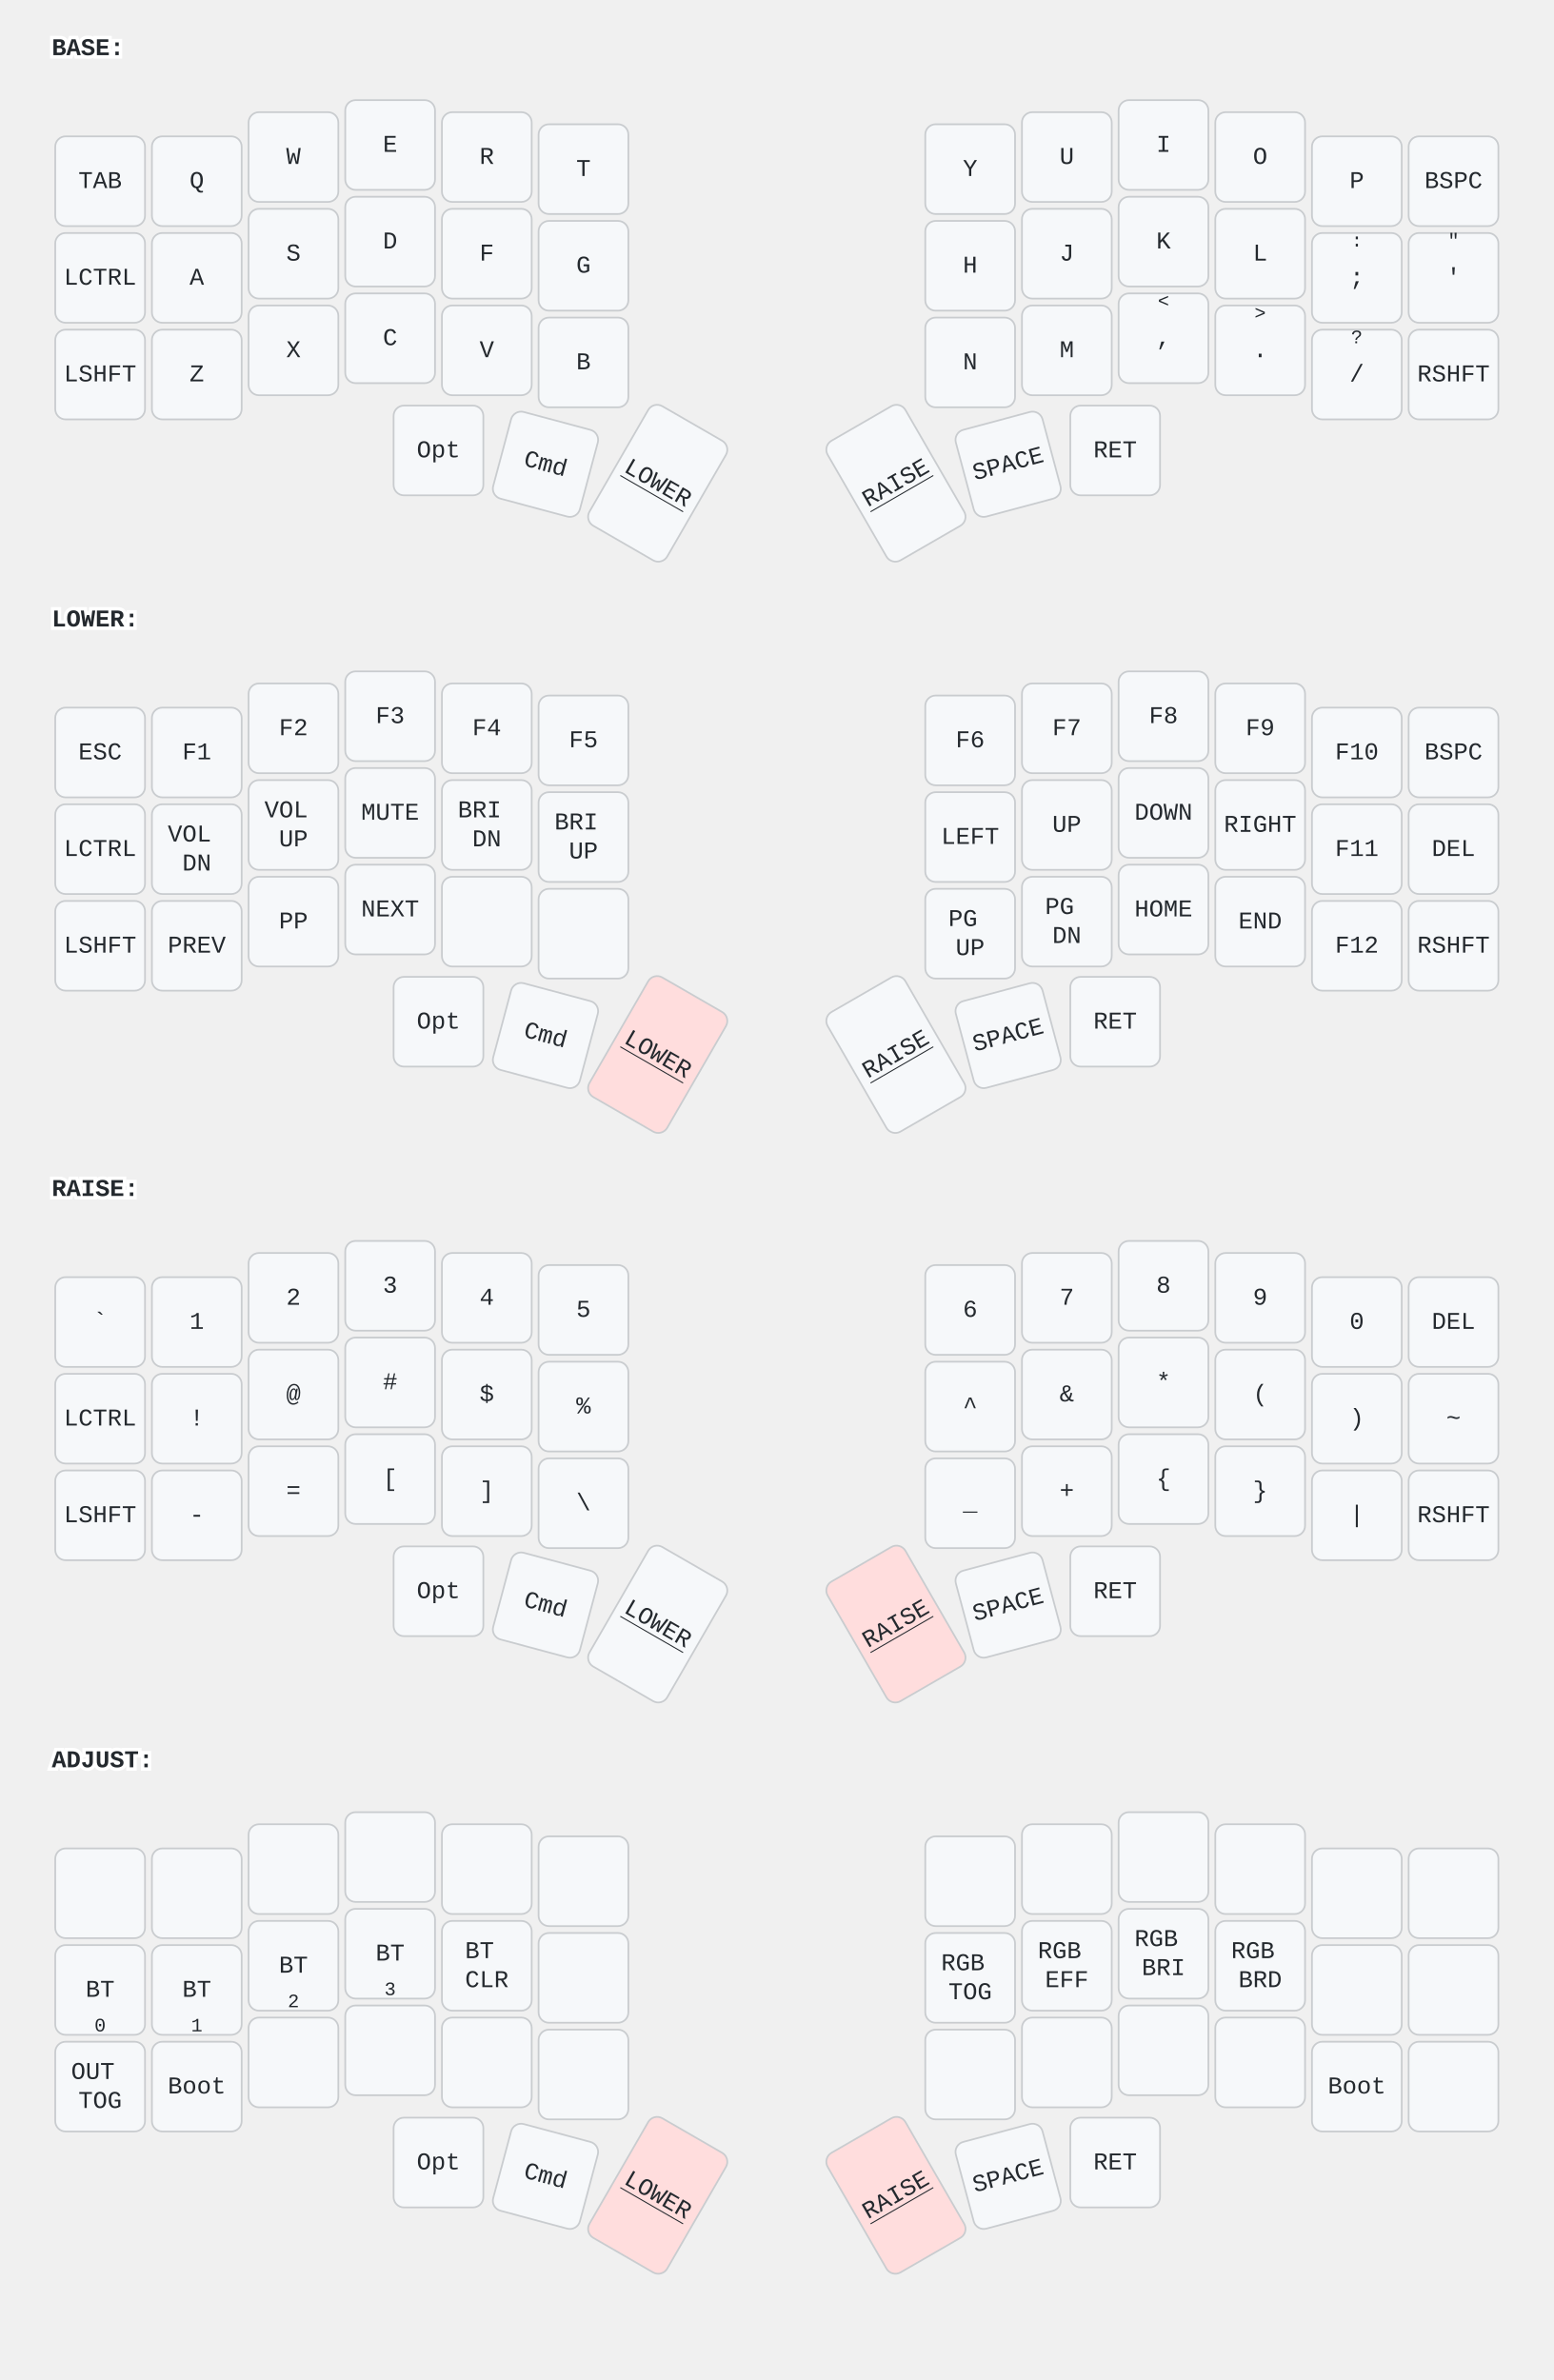
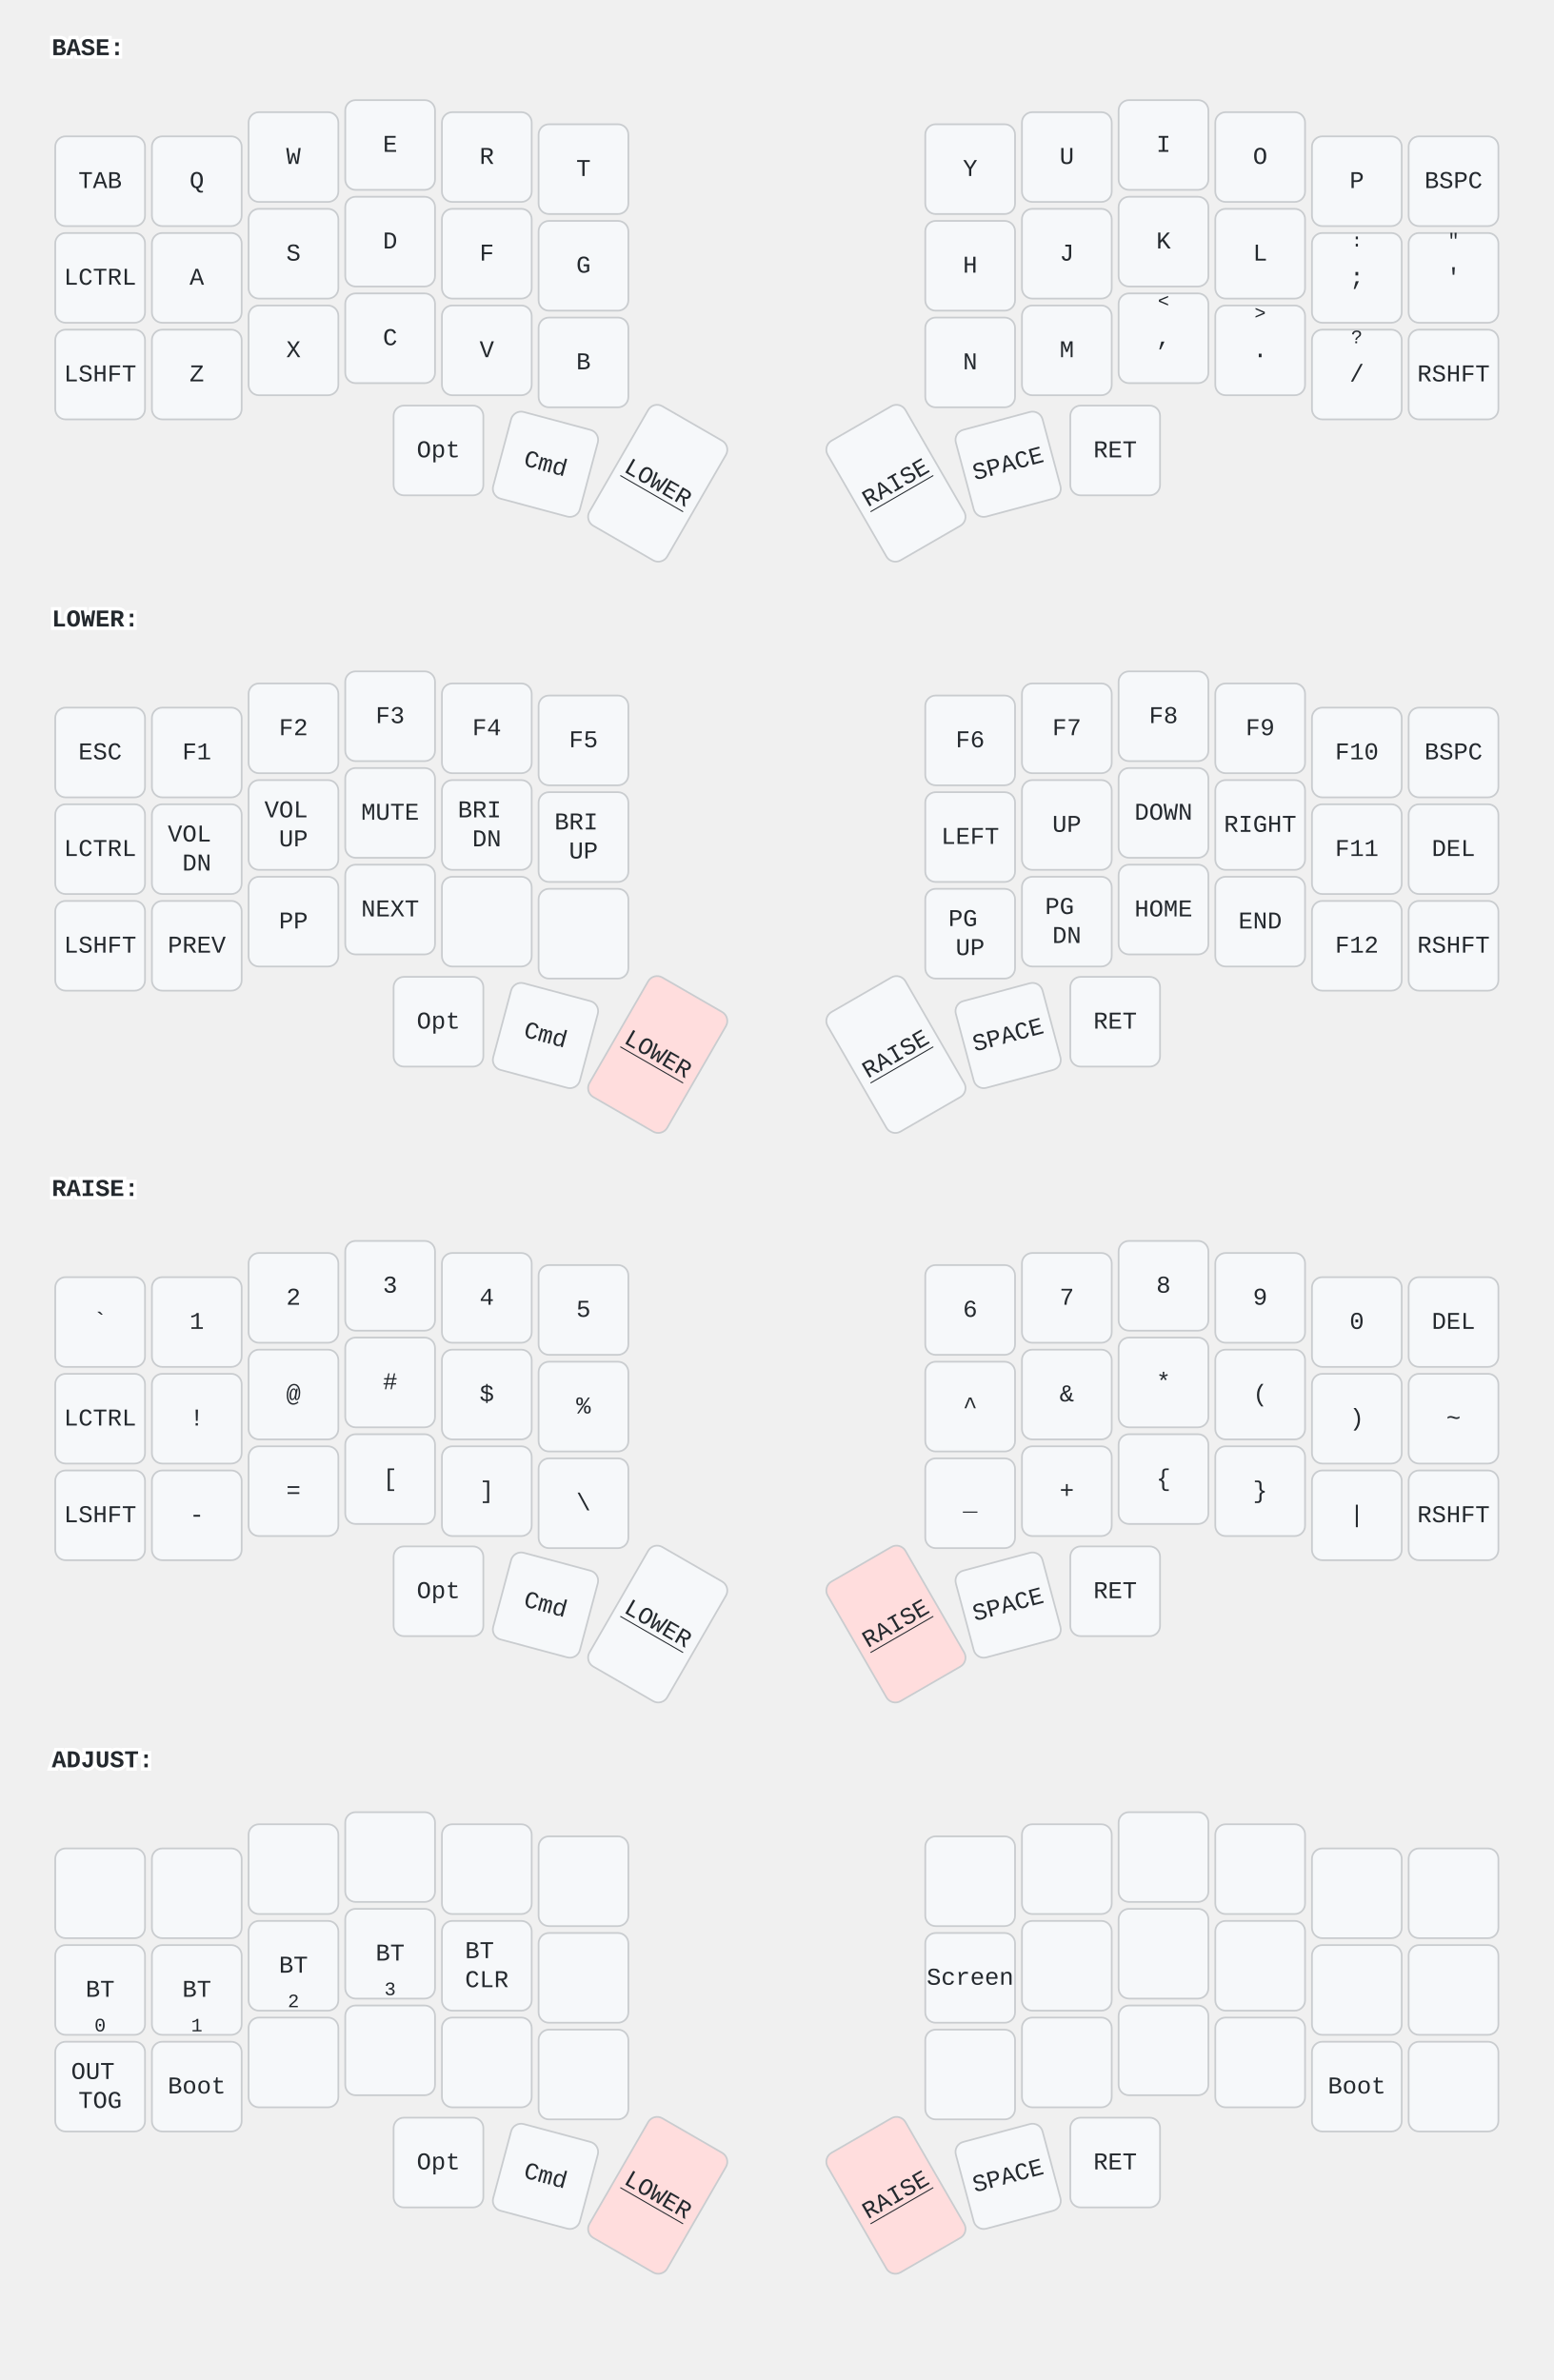
<svg xmlns="http://www.w3.org/2000/svg" width="900" height="1379" viewBox="0 0 900 1379" class="keymap">
  <style>/* inherit to force styles through use tags */
svg path {
    fill: inherit;
}

/* font and background color specifications */
svg.keymap {
    font-family: SFMono-Regular,Consolas,Liberation Mono,Menlo,monospace;
    font-size: 14px;
    font-kerning: normal;
    text-rendering: optimizeLegibility;
    fill: #24292e;
}

/* default key styling */
rect.key {
    fill: #f6f8fa;
}

rect.key, rect.combo {
    stroke: #c9cccf;
    stroke-width: 1;
}

/* default key side styling, only used is draw_key_sides is set */
rect.side {
    filter: brightness(90%);
}

/* color accent for combo boxes */
rect.combo, rect.combo-separate {
    fill: #cdf;
}

/* color accent for held keys */
rect.held, rect.combo.held {
    fill: #fdd;
}

/* color accent for ghost (optional) keys */
rect.ghost, rect.combo.ghost {
    stroke-dasharray: 4, 4;
    stroke-width: 2;
}

text {
    text-anchor: middle;
    dominant-baseline: middle;
}

/* styling for layer labels */
text.label {
    font-weight: bold;
    text-anchor: start;
    stroke: white;
    stroke-width: 4;
    paint-order: stroke;
}

/* styling for optional footer */
text.footer {
    text-anchor: end;
    dominant-baseline: auto;
    stroke: white;
    stroke-width: 4;
    paint-order: stroke;
}

/* styling for combo tap, and key non-tap label text */
- text.combo, text.hold, text.shifted, text.left, text.right, text.tl, text.tr, text.bl, text.br {
+ text.combo, text.hold, text.shifted, text.left, text.right {
    font-size: 11px;
}

- text.hold, text.bl, text.br {
+ text.hold {
    text-anchor: middle;
    dominant-baseline: auto;
}

- text.shifted, text.tl, text.tr {
+ text.shifted {
    text-anchor: middle;
    dominant-baseline: hanging;
}

- text.left, text.tl, text.bl {
+ text.left {
    text-anchor: start;
}

- text.right, text.tr, text.br {
+ text.right {
    text-anchor: end;
}

text.layer-activator {
    text-decoration: underline;
}

/* styling for hold/shifted label text in combo box */
text.combo.hold, text.combo.shifted, text.combo.left, text.combo.right {
    font-size: 8px;
}

/* lighter symbol for transparent keys */
text.trans {
    fill: #7b7e81;
}

/* styling for combo dendrons */
path.combo {
    stroke-width: 1;
    stroke: gray;
    fill: none;
}

/* Start Tabler Icons Cleanup */
/* cannot use height/width with glyphs */
.icon-tabler &gt; path {
    fill: inherit;
    stroke: inherit;
    stroke-width: 2;
}
/* hide tabler's default box */
.icon-tabler &gt; path[stroke="none"][fill="none"] {
    visibility: hidden;
}
/* End Tabler Icons Cleanup */
</style>
  <g transform="translate(30, 0)" class="layer-BASE">
    <text x="0" y="28" class="label" id="BASE">BASE:</text>
    <g transform="translate(0, 56)">
      <g transform="translate(28, 49)" class="key keypos-0">
        <rect rx="6" ry="6" x="-26" y="-26" width="52" height="52" class="key" />
        <text x="0" y="0" class="key tap">TAB</text>
      </g>
      <g transform="translate(84, 49)" class="key keypos-1">
        <rect rx="6" ry="6" x="-26" y="-26" width="52" height="52" class="key" />
        <text x="0" y="0" class="key tap">Q</text>
      </g>
      <g transform="translate(140, 35)" class="key keypos-2">
        <rect rx="6" ry="6" x="-26" y="-26" width="52" height="52" class="key" />
        <text x="0" y="0" class="key tap">W</text>
      </g>
      <g transform="translate(196, 28)" class="key keypos-3">
        <rect rx="6" ry="6" x="-26" y="-26" width="52" height="52" class="key" />
        <text x="0" y="0" class="key tap">E</text>
      </g>
      <g transform="translate(252, 35)" class="key keypos-4">
        <rect rx="6" ry="6" x="-26" y="-26" width="52" height="52" class="key" />
        <text x="0" y="0" class="key tap">R</text>
      </g>
      <g transform="translate(308, 42)" class="key keypos-5">
        <rect rx="6" ry="6" x="-26" y="-26" width="52" height="52" class="key" />
        <text x="0" y="0" class="key tap">T</text>
      </g>
      <g transform="translate(532, 42)" class="key keypos-6">
        <rect rx="6" ry="6" x="-26" y="-26" width="52" height="52" class="key" />
        <text x="0" y="0" class="key tap">Y</text>
      </g>
      <g transform="translate(588, 35)" class="key keypos-7">
        <rect rx="6" ry="6" x="-26" y="-26" width="52" height="52" class="key" />
        <text x="0" y="0" class="key tap">U</text>
      </g>
      <g transform="translate(644, 28)" class="key keypos-8">
        <rect rx="6" ry="6" x="-26" y="-26" width="52" height="52" class="key" />
        <text x="0" y="0" class="key tap">I</text>
      </g>
      <g transform="translate(700, 35)" class="key keypos-9">
        <rect rx="6" ry="6" x="-26" y="-26" width="52" height="52" class="key" />
        <text x="0" y="0" class="key tap">O</text>
      </g>
      <g transform="translate(756, 49)" class="key keypos-10">
        <rect rx="6" ry="6" x="-26" y="-26" width="52" height="52" class="key" />
        <text x="0" y="0" class="key tap">P</text>
      </g>
      <g transform="translate(812, 49)" class="key keypos-11">
        <rect rx="6" ry="6" x="-26" y="-26" width="52" height="52" class="key" />
        <text x="0" y="0" class="key tap">BSPC</text>
      </g>
      <g transform="translate(28, 105)" class="key keypos-12">
        <rect rx="6" ry="6" x="-26" y="-26" width="52" height="52" class="key" />
        <text x="0" y="0" class="key tap">LCTRL</text>
      </g>
      <g transform="translate(84, 105)" class="key keypos-13">
        <rect rx="6" ry="6" x="-26" y="-26" width="52" height="52" class="key" />
        <text x="0" y="0" class="key tap">A</text>
      </g>
      <g transform="translate(140, 91)" class="key keypos-14">
        <rect rx="6" ry="6" x="-26" y="-26" width="52" height="52" class="key" />
        <text x="0" y="0" class="key tap">S</text>
      </g>
      <g transform="translate(196, 84)" class="key keypos-15">
        <rect rx="6" ry="6" x="-26" y="-26" width="52" height="52" class="key" />
        <text x="0" y="0" class="key tap">D</text>
      </g>
      <g transform="translate(252, 91)" class="key keypos-16">
        <rect rx="6" ry="6" x="-26" y="-26" width="52" height="52" class="key" />
        <text x="0" y="0" class="key tap">F</text>
      </g>
      <g transform="translate(308, 98)" class="key keypos-17">
        <rect rx="6" ry="6" x="-26" y="-26" width="52" height="52" class="key" />
        <text x="0" y="0" class="key tap">G</text>
      </g>
      <g transform="translate(532, 98)" class="key keypos-18">
        <rect rx="6" ry="6" x="-26" y="-26" width="52" height="52" class="key" />
        <text x="0" y="0" class="key tap">H</text>
      </g>
      <g transform="translate(588, 91)" class="key keypos-19">
        <rect rx="6" ry="6" x="-26" y="-26" width="52" height="52" class="key" />
        <text x="0" y="0" class="key tap">J</text>
      </g>
      <g transform="translate(644, 84)" class="key keypos-20">
        <rect rx="6" ry="6" x="-26" y="-26" width="52" height="52" class="key" />
        <text x="0" y="0" class="key tap">K</text>
      </g>
      <g transform="translate(700, 91)" class="key keypos-21">
        <rect rx="6" ry="6" x="-26" y="-26" width="52" height="52" class="key" />
        <text x="0" y="0" class="key tap">L</text>
      </g>
      <g transform="translate(756, 105)" class="key keypos-22">
        <rect rx="6" ry="6" x="-26" y="-26" width="52" height="52" class="key" />
        <text x="0" y="0" class="key tap">;</text>
        <text x="0" y="-24" class="key shifted">:</text>
      </g>
      <g transform="translate(812, 105)" class="key keypos-23">
        <rect rx="6" ry="6" x="-26" y="-26" width="52" height="52" class="key" />
        <text x="0" y="0" class="key tap">'</text>
        <text x="0" y="-24" class="key shifted">"</text>
      </g>
      <g transform="translate(28, 161)" class="key keypos-24">
        <rect rx="6" ry="6" x="-26" y="-26" width="52" height="52" class="key" />
        <text x="0" y="0" class="key tap">LSHFT</text>
      </g>
      <g transform="translate(84, 161)" class="key keypos-25">
        <rect rx="6" ry="6" x="-26" y="-26" width="52" height="52" class="key" />
        <text x="0" y="0" class="key tap">Z</text>
      </g>
      <g transform="translate(140, 147)" class="key keypos-26">
        <rect rx="6" ry="6" x="-26" y="-26" width="52" height="52" class="key" />
        <text x="0" y="0" class="key tap">X</text>
      </g>
      <g transform="translate(196, 140)" class="key keypos-27">
        <rect rx="6" ry="6" x="-26" y="-26" width="52" height="52" class="key" />
        <text x="0" y="0" class="key tap">C</text>
      </g>
      <g transform="translate(252, 147)" class="key keypos-28">
        <rect rx="6" ry="6" x="-26" y="-26" width="52" height="52" class="key" />
        <text x="0" y="0" class="key tap">V</text>
      </g>
      <g transform="translate(308, 154)" class="key keypos-29">
        <rect rx="6" ry="6" x="-26" y="-26" width="52" height="52" class="key" />
        <text x="0" y="0" class="key tap">B</text>
      </g>
      <g transform="translate(532, 154)" class="key keypos-30">
        <rect rx="6" ry="6" x="-26" y="-26" width="52" height="52" class="key" />
        <text x="0" y="0" class="key tap">N</text>
      </g>
      <g transform="translate(588, 147)" class="key keypos-31">
        <rect rx="6" ry="6" x="-26" y="-26" width="52" height="52" class="key" />
        <text x="0" y="0" class="key tap">M</text>
      </g>
      <g transform="translate(644, 140)" class="key keypos-32">
        <rect rx="6" ry="6" x="-26" y="-26" width="52" height="52" class="key" />
        <text x="0" y="0" class="key tap">,</text>
        <text x="0" y="-24" class="key shifted">&lt;</text>
      </g>
      <g transform="translate(700, 147)" class="key keypos-33">
        <rect rx="6" ry="6" x="-26" y="-26" width="52" height="52" class="key" />
        <text x="0" y="0" class="key tap">.</text>
        <text x="0" y="-24" class="key shifted">&gt;</text>
      </g>
      <g transform="translate(756, 161)" class="key keypos-34">
        <rect rx="6" ry="6" x="-26" y="-26" width="52" height="52" class="key" />
        <text x="0" y="0" class="key tap">/</text>
        <text x="0" y="-24" class="key shifted">?</text>
      </g>
      <g transform="translate(812, 161)" class="key keypos-35">
        <rect rx="6" ry="6" x="-26" y="-26" width="52" height="52" class="key" />
        <text x="0" y="0" class="key tap">RSHFT</text>
      </g>
      <g transform="translate(224, 205)" class="key keypos-36">
        <rect rx="6" ry="6" x="-26" y="-26" width="52" height="52" class="key" />
        <text x="0" y="0" class="key tap">Opt</text>
      </g>
      <g transform="translate(286, 213) rotate(15.0)" class="key keypos-37">
        <rect rx="6" ry="6" x="-26" y="-26" width="52" height="52" class="key" />
        <text x="0" y="0" class="key tap">Cmd</text>
      </g>
      <g transform="translate(351, 224) rotate(30.0)" class="key keypos-38">
        <rect rx="6" ry="6" x="-26" y="-40" width="52" height="80" class="key" />
        <a href="#LOWER">
          <text x="0" y="0" class="key tap layer-activator">LOWER</text>
        </a>
      </g>
      <g transform="translate(489, 224) rotate(-30.0)" class="key keypos-39">
        <rect rx="6" ry="6" x="-26" y="-40" width="52" height="80" class="key" />
        <a href="#RAISE">
          <text x="0" y="0" class="key tap layer-activator">RAISE</text>
        </a>
      </g>
      <g transform="translate(554, 213) rotate(-15.0)" class="key keypos-40">
        <rect rx="6" ry="6" x="-26" y="-26" width="52" height="52" class="key" />
        <text x="0" y="0" class="key tap">SPACE</text>
      </g>
      <g transform="translate(616, 205)" class="key keypos-41">
        <rect rx="6" ry="6" x="-26" y="-26" width="52" height="52" class="key" />
        <text x="0" y="0" class="key tap">RET</text>
      </g>
    </g>
  </g>
  <g transform="translate(30, 331)" class="layer-LOWER">
    <text x="0" y="28" class="label" id="LOWER">LOWER:</text>
    <g transform="translate(0, 56)">
      <g transform="translate(28, 49)" class="key keypos-0">
        <rect rx="6" ry="6" x="-26" y="-26" width="52" height="52" class="key" />
        <text x="0" y="0" class="key tap">ESC</text>
      </g>
      <g transform="translate(84, 49)" class="key keypos-1">
        <rect rx="6" ry="6" x="-26" y="-26" width="52" height="52" class="key" />
        <text x="0" y="0" class="key tap">F1</text>
      </g>
      <g transform="translate(140, 35)" class="key keypos-2">
        <rect rx="6" ry="6" x="-26" y="-26" width="52" height="52" class="key" />
        <text x="0" y="0" class="key tap">F2</text>
      </g>
      <g transform="translate(196, 28)" class="key keypos-3">
        <rect rx="6" ry="6" x="-26" y="-26" width="52" height="52" class="key" />
        <text x="0" y="0" class="key tap">F3</text>
      </g>
      <g transform="translate(252, 35)" class="key keypos-4">
        <rect rx="6" ry="6" x="-26" y="-26" width="52" height="52" class="key" />
        <text x="0" y="0" class="key tap">F4</text>
      </g>
      <g transform="translate(308, 42)" class="key keypos-5">
        <rect rx="6" ry="6" x="-26" y="-26" width="52" height="52" class="key" />
        <text x="0" y="0" class="key tap">F5</text>
      </g>
      <g transform="translate(532, 42)" class="key keypos-6">
        <rect rx="6" ry="6" x="-26" y="-26" width="52" height="52" class="key" />
        <text x="0" y="0" class="key tap">F6</text>
      </g>
      <g transform="translate(588, 35)" class="key keypos-7">
        <rect rx="6" ry="6" x="-26" y="-26" width="52" height="52" class="key" />
        <text x="0" y="0" class="key tap">F7</text>
      </g>
      <g transform="translate(644, 28)" class="key keypos-8">
        <rect rx="6" ry="6" x="-26" y="-26" width="52" height="52" class="key" />
        <text x="0" y="0" class="key tap">F8</text>
      </g>
      <g transform="translate(700, 35)" class="key keypos-9">
        <rect rx="6" ry="6" x="-26" y="-26" width="52" height="52" class="key" />
        <text x="0" y="0" class="key tap">F9</text>
      </g>
      <g transform="translate(756, 49)" class="key keypos-10">
        <rect rx="6" ry="6" x="-26" y="-26" width="52" height="52" class="key" />
        <text x="0" y="0" class="key tap">F10</text>
      </g>
      <g transform="translate(812, 49)" class="key keypos-11">
        <rect rx="6" ry="6" x="-26" y="-26" width="52" height="52" class="key" />
        <text x="0" y="0" class="key tap">BSPC</text>
      </g>
      <g transform="translate(28, 105)" class="key keypos-12">
        <rect rx="6" ry="6" x="-26" y="-26" width="52" height="52" class="key" />
        <text x="0" y="0" class="key tap">LCTRL</text>
      </g>
      <g transform="translate(84, 105)" class="key keypos-13">
        <rect rx="6" ry="6" x="-26" y="-26" width="52" height="52" class="key" />
        <text x="0" y="0" class="key tap">
          <tspan x="0" dy="-0.6em">VOL</tspan>
          <tspan x="0" dy="1.2em">DN</tspan>
        </text>
      </g>
      <g transform="translate(140, 91)" class="key keypos-14">
        <rect rx="6" ry="6" x="-26" y="-26" width="52" height="52" class="key" />
        <text x="0" y="0" class="key tap">
          <tspan x="0" dy="-0.6em">VOL</tspan>
          <tspan x="0" dy="1.2em">UP</tspan>
        </text>
      </g>
      <g transform="translate(196, 84)" class="key keypos-15">
        <rect rx="6" ry="6" x="-26" y="-26" width="52" height="52" class="key" />
        <text x="0" y="0" class="key tap">MUTE</text>
      </g>
      <g transform="translate(252, 91)" class="key keypos-16">
        <rect rx="6" ry="6" x="-26" y="-26" width="52" height="52" class="key" />
        <text x="0" y="0" class="key tap">
          <tspan x="0" dy="-0.6em">BRI</tspan>
          <tspan x="0" dy="1.2em">DN</tspan>
        </text>
      </g>
      <g transform="translate(308, 98)" class="key keypos-17">
        <rect rx="6" ry="6" x="-26" y="-26" width="52" height="52" class="key" />
        <text x="0" y="0" class="key tap">
          <tspan x="0" dy="-0.6em">BRI</tspan>
          <tspan x="0" dy="1.2em">UP</tspan>
        </text>
      </g>
      <g transform="translate(532, 98)" class="key keypos-18">
        <rect rx="6" ry="6" x="-26" y="-26" width="52" height="52" class="key" />
        <text x="0" y="0" class="key tap">LEFT</text>
      </g>
      <g transform="translate(588, 91)" class="key keypos-19">
        <rect rx="6" ry="6" x="-26" y="-26" width="52" height="52" class="key" />
        <text x="0" y="0" class="key tap">UP</text>
      </g>
      <g transform="translate(644, 84)" class="key keypos-20">
        <rect rx="6" ry="6" x="-26" y="-26" width="52" height="52" class="key" />
        <text x="0" y="0" class="key tap">DOWN</text>
      </g>
      <g transform="translate(700, 91)" class="key keypos-21">
        <rect rx="6" ry="6" x="-26" y="-26" width="52" height="52" class="key" />
        <text x="0" y="0" class="key tap">RIGHT</text>
      </g>
      <g transform="translate(756, 105)" class="key keypos-22">
        <rect rx="6" ry="6" x="-26" y="-26" width="52" height="52" class="key" />
        <text x="0" y="0" class="key tap">F11</text>
      </g>
      <g transform="translate(812, 105)" class="key keypos-23">
        <rect rx="6" ry="6" x="-26" y="-26" width="52" height="52" class="key" />
        <text x="0" y="0" class="key tap">DEL</text>
      </g>
      <g transform="translate(28, 161)" class="key keypos-24">
        <rect rx="6" ry="6" x="-26" y="-26" width="52" height="52" class="key" />
        <text x="0" y="0" class="key tap">LSHFT</text>
      </g>
      <g transform="translate(84, 161)" class="key keypos-25">
        <rect rx="6" ry="6" x="-26" y="-26" width="52" height="52" class="key" />
        <text x="0" y="0" class="key tap">PREV</text>
      </g>
      <g transform="translate(140, 147)" class="key keypos-26">
        <rect rx="6" ry="6" x="-26" y="-26" width="52" height="52" class="key" />
        <text x="0" y="0" class="key tap">PP</text>
      </g>
      <g transform="translate(196, 140)" class="key keypos-27">
        <rect rx="6" ry="6" x="-26" y="-26" width="52" height="52" class="key" />
        <text x="0" y="0" class="key tap">NEXT</text>
      </g>
      <g transform="translate(252, 147)" class="key keypos-28">
        <rect rx="6" ry="6" x="-26" y="-26" width="52" height="52" class="key" />
      </g>
      <g transform="translate(308, 154)" class="key keypos-29">
        <rect rx="6" ry="6" x="-26" y="-26" width="52" height="52" class="key" />
      </g>
      <g transform="translate(532, 154)" class="key keypos-30">
        <rect rx="6" ry="6" x="-26" y="-26" width="52" height="52" class="key" />
        <text x="0" y="0" class="key tap">
          <tspan x="0" dy="-0.6em">PG</tspan>
          <tspan x="0" dy="1.2em">UP</tspan>
        </text>
      </g>
      <g transform="translate(588, 147)" class="key keypos-31">
        <rect rx="6" ry="6" x="-26" y="-26" width="52" height="52" class="key" />
        <text x="0" y="0" class="key tap">
          <tspan x="0" dy="-0.6em">PG</tspan>
          <tspan x="0" dy="1.2em">DN</tspan>
        </text>
      </g>
      <g transform="translate(644, 140)" class="key keypos-32">
        <rect rx="6" ry="6" x="-26" y="-26" width="52" height="52" class="key" />
        <text x="0" y="0" class="key tap">HOME</text>
      </g>
      <g transform="translate(700, 147)" class="key keypos-33">
        <rect rx="6" ry="6" x="-26" y="-26" width="52" height="52" class="key" />
        <text x="0" y="0" class="key tap">END</text>
      </g>
      <g transform="translate(756, 161)" class="key keypos-34">
        <rect rx="6" ry="6" x="-26" y="-26" width="52" height="52" class="key" />
        <text x="0" y="0" class="key tap">F12</text>
      </g>
      <g transform="translate(812, 161)" class="key keypos-35">
        <rect rx="6" ry="6" x="-26" y="-26" width="52" height="52" class="key" />
        <text x="0" y="0" class="key tap">RSHFT</text>
      </g>
      <g transform="translate(224, 205)" class="key keypos-36">
        <rect rx="6" ry="6" x="-26" y="-26" width="52" height="52" class="key" />
        <text x="0" y="0" class="key tap">Opt</text>
      </g>
      <g transform="translate(286, 213) rotate(15.0)" class="key keypos-37">
        <rect rx="6" ry="6" x="-26" y="-26" width="52" height="52" class="key" />
        <text x="0" y="0" class="key tap">Cmd</text>
      </g>
      <g transform="translate(351, 224) rotate(30.0)" class="key held keypos-38">
        <rect rx="6" ry="6" x="-26" y="-40" width="52" height="80" class="key held" />
        <a href="#LOWER">
          <text x="0" y="0" class="key held tap layer-activator">LOWER</text>
        </a>
      </g>
      <g transform="translate(489, 224) rotate(-30.0)" class="key keypos-39">
        <rect rx="6" ry="6" x="-26" y="-40" width="52" height="80" class="key" />
        <a href="#RAISE">
          <text x="0" y="0" class="key tap layer-activator">RAISE</text>
        </a>
      </g>
      <g transform="translate(554, 213) rotate(-15.0)" class="key keypos-40">
        <rect rx="6" ry="6" x="-26" y="-26" width="52" height="52" class="key" />
        <text x="0" y="0" class="key tap">SPACE</text>
      </g>
      <g transform="translate(616, 205)" class="key keypos-41">
        <rect rx="6" ry="6" x="-26" y="-26" width="52" height="52" class="key" />
        <text x="0" y="0" class="key tap">RET</text>
      </g>
    </g>
  </g>
  <g transform="translate(30, 661)" class="layer-RAISE">
    <text x="0" y="28" class="label" id="RAISE">RAISE:</text>
    <g transform="translate(0, 56)">
      <g transform="translate(28, 49)" class="key keypos-0">
        <rect rx="6" ry="6" x="-26" y="-26" width="52" height="52" class="key" />
        <text x="0" y="0" class="key tap">`</text>
      </g>
      <g transform="translate(84, 49)" class="key keypos-1">
        <rect rx="6" ry="6" x="-26" y="-26" width="52" height="52" class="key" />
        <text x="0" y="0" class="key tap">1</text>
      </g>
      <g transform="translate(140, 35)" class="key keypos-2">
        <rect rx="6" ry="6" x="-26" y="-26" width="52" height="52" class="key" />
        <text x="0" y="0" class="key tap">2</text>
      </g>
      <g transform="translate(196, 28)" class="key keypos-3">
        <rect rx="6" ry="6" x="-26" y="-26" width="52" height="52" class="key" />
        <text x="0" y="0" class="key tap">3</text>
      </g>
      <g transform="translate(252, 35)" class="key keypos-4">
        <rect rx="6" ry="6" x="-26" y="-26" width="52" height="52" class="key" />
        <text x="0" y="0" class="key tap">4</text>
      </g>
      <g transform="translate(308, 42)" class="key keypos-5">
        <rect rx="6" ry="6" x="-26" y="-26" width="52" height="52" class="key" />
        <text x="0" y="0" class="key tap">5</text>
      </g>
      <g transform="translate(532, 42)" class="key keypos-6">
        <rect rx="6" ry="6" x="-26" y="-26" width="52" height="52" class="key" />
        <text x="0" y="0" class="key tap">6</text>
      </g>
      <g transform="translate(588, 35)" class="key keypos-7">
        <rect rx="6" ry="6" x="-26" y="-26" width="52" height="52" class="key" />
        <text x="0" y="0" class="key tap">7</text>
      </g>
      <g transform="translate(644, 28)" class="key keypos-8">
        <rect rx="6" ry="6" x="-26" y="-26" width="52" height="52" class="key" />
        <text x="0" y="0" class="key tap">8</text>
      </g>
      <g transform="translate(700, 35)" class="key keypos-9">
        <rect rx="6" ry="6" x="-26" y="-26" width="52" height="52" class="key" />
        <text x="0" y="0" class="key tap">9</text>
      </g>
      <g transform="translate(756, 49)" class="key keypos-10">
        <rect rx="6" ry="6" x="-26" y="-26" width="52" height="52" class="key" />
        <text x="0" y="0" class="key tap">0</text>
      </g>
      <g transform="translate(812, 49)" class="key keypos-11">
        <rect rx="6" ry="6" x="-26" y="-26" width="52" height="52" class="key" />
        <text x="0" y="0" class="key tap">DEL</text>
      </g>
      <g transform="translate(28, 105)" class="key keypos-12">
        <rect rx="6" ry="6" x="-26" y="-26" width="52" height="52" class="key" />
        <text x="0" y="0" class="key tap">LCTRL</text>
      </g>
      <g transform="translate(84, 105)" class="key keypos-13">
        <rect rx="6" ry="6" x="-26" y="-26" width="52" height="52" class="key" />
        <text x="0" y="0" class="key tap">!</text>
      </g>
      <g transform="translate(140, 91)" class="key keypos-14">
        <rect rx="6" ry="6" x="-26" y="-26" width="52" height="52" class="key" />
        <text x="0" y="0" class="key tap">@</text>
      </g>
      <g transform="translate(196, 84)" class="key keypos-15">
        <rect rx="6" ry="6" x="-26" y="-26" width="52" height="52" class="key" />
        <text x="0" y="0" class="key tap">#</text>
      </g>
      <g transform="translate(252, 91)" class="key keypos-16">
        <rect rx="6" ry="6" x="-26" y="-26" width="52" height="52" class="key" />
        <text x="0" y="0" class="key tap">$</text>
      </g>
      <g transform="translate(308, 98)" class="key keypos-17">
        <rect rx="6" ry="6" x="-26" y="-26" width="52" height="52" class="key" />
        <text x="0" y="0" class="key tap">%</text>
      </g>
      <g transform="translate(532, 98)" class="key keypos-18">
        <rect rx="6" ry="6" x="-26" y="-26" width="52" height="52" class="key" />
        <text x="0" y="0" class="key tap">^</text>
      </g>
      <g transform="translate(588, 91)" class="key keypos-19">
        <rect rx="6" ry="6" x="-26" y="-26" width="52" height="52" class="key" />
        <text x="0" y="0" class="key tap">&amp;</text>
      </g>
      <g transform="translate(644, 84)" class="key keypos-20">
        <rect rx="6" ry="6" x="-26" y="-26" width="52" height="52" class="key" />
        <text x="0" y="0" class="key tap">*</text>
      </g>
      <g transform="translate(700, 91)" class="key keypos-21">
        <rect rx="6" ry="6" x="-26" y="-26" width="52" height="52" class="key" />
        <text x="0" y="0" class="key tap">(</text>
      </g>
      <g transform="translate(756, 105)" class="key keypos-22">
        <rect rx="6" ry="6" x="-26" y="-26" width="52" height="52" class="key" />
        <text x="0" y="0" class="key tap">)</text>
      </g>
      <g transform="translate(812, 105)" class="key keypos-23">
        <rect rx="6" ry="6" x="-26" y="-26" width="52" height="52" class="key" />
        <text x="0" y="0" class="key tap">~</text>
      </g>
      <g transform="translate(28, 161)" class="key keypos-24">
        <rect rx="6" ry="6" x="-26" y="-26" width="52" height="52" class="key" />
        <text x="0" y="0" class="key tap">LSHFT</text>
      </g>
      <g transform="translate(84, 161)" class="key keypos-25">
        <rect rx="6" ry="6" x="-26" y="-26" width="52" height="52" class="key" />
        <text x="0" y="0" class="key tap">-</text>
      </g>
      <g transform="translate(140, 147)" class="key keypos-26">
        <rect rx="6" ry="6" x="-26" y="-26" width="52" height="52" class="key" />
        <text x="0" y="0" class="key tap">=</text>
      </g>
      <g transform="translate(196, 140)" class="key keypos-27">
        <rect rx="6" ry="6" x="-26" y="-26" width="52" height="52" class="key" />
        <text x="0" y="0" class="key tap">[</text>
      </g>
      <g transform="translate(252, 147)" class="key keypos-28">
        <rect rx="6" ry="6" x="-26" y="-26" width="52" height="52" class="key" />
        <text x="0" y="0" class="key tap">]</text>
      </g>
      <g transform="translate(308, 154)" class="key keypos-29">
        <rect rx="6" ry="6" x="-26" y="-26" width="52" height="52" class="key" />
        <text x="0" y="0" class="key tap">\</text>
      </g>
      <g transform="translate(532, 154)" class="key keypos-30">
        <rect rx="6" ry="6" x="-26" y="-26" width="52" height="52" class="key" />
        <text x="0" y="0" class="key tap">_</text>
      </g>
      <g transform="translate(588, 147)" class="key keypos-31">
        <rect rx="6" ry="6" x="-26" y="-26" width="52" height="52" class="key" />
        <text x="0" y="0" class="key tap">+</text>
      </g>
      <g transform="translate(644, 140)" class="key keypos-32">
        <rect rx="6" ry="6" x="-26" y="-26" width="52" height="52" class="key" />
        <text x="0" y="0" class="key tap">{</text>
      </g>
      <g transform="translate(700, 147)" class="key keypos-33">
        <rect rx="6" ry="6" x="-26" y="-26" width="52" height="52" class="key" />
        <text x="0" y="0" class="key tap">}</text>
      </g>
      <g transform="translate(756, 161)" class="key keypos-34">
        <rect rx="6" ry="6" x="-26" y="-26" width="52" height="52" class="key" />
        <text x="0" y="0" class="key tap">|</text>
      </g>
      <g transform="translate(812, 161)" class="key keypos-35">
        <rect rx="6" ry="6" x="-26" y="-26" width="52" height="52" class="key" />
        <text x="0" y="0" class="key tap">RSHFT</text>
      </g>
      <g transform="translate(224, 205)" class="key keypos-36">
        <rect rx="6" ry="6" x="-26" y="-26" width="52" height="52" class="key" />
        <text x="0" y="0" class="key tap">Opt</text>
      </g>
      <g transform="translate(286, 213) rotate(15.0)" class="key keypos-37">
        <rect rx="6" ry="6" x="-26" y="-26" width="52" height="52" class="key" />
        <text x="0" y="0" class="key tap">Cmd</text>
      </g>
      <g transform="translate(351, 224) rotate(30.0)" class="key keypos-38">
        <rect rx="6" ry="6" x="-26" y="-40" width="52" height="80" class="key" />
        <a href="#LOWER">
          <text x="0" y="0" class="key tap layer-activator">LOWER</text>
        </a>
      </g>
      <g transform="translate(489, 224) rotate(-30.0)" class="key held keypos-39">
        <rect rx="6" ry="6" x="-26" y="-40" width="52" height="80" class="key held" />
        <a href="#RAISE">
          <text x="0" y="0" class="key held tap layer-activator">RAISE</text>
        </a>
      </g>
      <g transform="translate(554, 213) rotate(-15.0)" class="key keypos-40">
        <rect rx="6" ry="6" x="-26" y="-26" width="52" height="52" class="key" />
        <text x="0" y="0" class="key tap">SPACE</text>
      </g>
      <g transform="translate(616, 205)" class="key keypos-41">
        <rect rx="6" ry="6" x="-26" y="-26" width="52" height="52" class="key" />
        <text x="0" y="0" class="key tap">RET</text>
      </g>
    </g>
  </g>
  <g transform="translate(30, 992)" class="layer-ADJUST">
    <text x="0" y="28" class="label" id="ADJUST">ADJUST:</text>
    <g transform="translate(0, 56)">
      <g transform="translate(28, 49)" class="key keypos-0">
        <rect rx="6" ry="6" x="-26" y="-26" width="52" height="52" class="key" />
      </g>
      <g transform="translate(84, 49)" class="key keypos-1">
        <rect rx="6" ry="6" x="-26" y="-26" width="52" height="52" class="key" />
      </g>
      <g transform="translate(140, 35)" class="key keypos-2">
        <rect rx="6" ry="6" x="-26" y="-26" width="52" height="52" class="key" />
      </g>
      <g transform="translate(196, 28)" class="key keypos-3">
        <rect rx="6" ry="6" x="-26" y="-26" width="52" height="52" class="key" />
      </g>
      <g transform="translate(252, 35)" class="key keypos-4">
        <rect rx="6" ry="6" x="-26" y="-26" width="52" height="52" class="key" />
      </g>
      <g transform="translate(308, 42)" class="key keypos-5">
        <rect rx="6" ry="6" x="-26" y="-26" width="52" height="52" class="key" />
      </g>
      <g transform="translate(532, 42)" class="key keypos-6">
        <rect rx="6" ry="6" x="-26" y="-26" width="52" height="52" class="key" />
      </g>
      <g transform="translate(588, 35)" class="key keypos-7">
        <rect rx="6" ry="6" x="-26" y="-26" width="52" height="52" class="key" />
      </g>
      <g transform="translate(644, 28)" class="key keypos-8">
        <rect rx="6" ry="6" x="-26" y="-26" width="52" height="52" class="key" />
      </g>
      <g transform="translate(700, 35)" class="key keypos-9">
        <rect rx="6" ry="6" x="-26" y="-26" width="52" height="52" class="key" />
      </g>
      <g transform="translate(756, 49)" class="key keypos-10">
        <rect rx="6" ry="6" x="-26" y="-26" width="52" height="52" class="key" />
      </g>
      <g transform="translate(812, 49)" class="key keypos-11">
        <rect rx="6" ry="6" x="-26" y="-26" width="52" height="52" class="key" />
      </g>
      <g transform="translate(28, 105)" class="key keypos-12">
        <rect rx="6" ry="6" x="-26" y="-26" width="52" height="52" class="key" />
        <text x="0" y="0" class="key tap">BT</text>
        <text x="0" y="24" class="key hold">0</text>
      </g>
      <g transform="translate(84, 105)" class="key keypos-13">
        <rect rx="6" ry="6" x="-26" y="-26" width="52" height="52" class="key" />
        <text x="0" y="0" class="key tap">BT</text>
        <text x="0" y="24" class="key hold">1</text>
      </g>
      <g transform="translate(140, 91)" class="key keypos-14">
        <rect rx="6" ry="6" x="-26" y="-26" width="52" height="52" class="key" />
        <text x="0" y="0" class="key tap">BT</text>
        <text x="0" y="24" class="key hold">2</text>
      </g>
      <g transform="translate(196, 84)" class="key keypos-15">
        <rect rx="6" ry="6" x="-26" y="-26" width="52" height="52" class="key" />
        <text x="0" y="0" class="key tap">BT</text>
        <text x="0" y="24" class="key hold">3</text>
      </g>
      <g transform="translate(252, 91)" class="key keypos-16">
        <rect rx="6" ry="6" x="-26" y="-26" width="52" height="52" class="key" />
        <text x="0" y="0" class="key tap">
          <tspan x="0" dy="-0.6em">BT</tspan>
          <tspan x="0" dy="1.2em">CLR</tspan>
        </text>
      </g>
      <g transform="translate(308, 98)" class="key keypos-17">
        <rect rx="6" ry="6" x="-26" y="-26" width="52" height="52" class="key" />
      </g>
      <g transform="translate(532, 98)" class="key keypos-18">
        <rect rx="6" ry="6" x="-26" y="-26" width="52" height="52" class="key" />
-         <text x="0" y="0" class="key tap">
-           <tspan x="0" dy="-0.6em">RGB</tspan>
-           <tspan x="0" dy="1.2em">TOG</tspan>
-         </text>
+         <text x="0" y="0" class="key tap">Screen</text>
      </g>
      <g transform="translate(588, 91)" class="key keypos-19">
        <rect rx="6" ry="6" x="-26" y="-26" width="52" height="52" class="key" />
-         <text x="0" y="0" class="key tap">
-           <tspan x="0" dy="-0.6em">RGB</tspan>
-           <tspan x="0" dy="1.2em">EFF</tspan>
-         </text>
      </g>
      <g transform="translate(644, 84)" class="key keypos-20">
        <rect rx="6" ry="6" x="-26" y="-26" width="52" height="52" class="key" />
-         <text x="0" y="0" class="key tap">
-           <tspan x="0" dy="-0.6em">RGB</tspan>
-           <tspan x="0" dy="1.2em">BRI</tspan>
-         </text>
      </g>
      <g transform="translate(700, 91)" class="key keypos-21">
        <rect rx="6" ry="6" x="-26" y="-26" width="52" height="52" class="key" />
-         <text x="0" y="0" class="key tap">
-           <tspan x="0" dy="-0.6em">RGB</tspan>
-           <tspan x="0" dy="1.2em">BRD</tspan>
-         </text>
      </g>
      <g transform="translate(756, 105)" class="key keypos-22">
        <rect rx="6" ry="6" x="-26" y="-26" width="52" height="52" class="key" />
      </g>
      <g transform="translate(812, 105)" class="key keypos-23">
        <rect rx="6" ry="6" x="-26" y="-26" width="52" height="52" class="key" />
      </g>
      <g transform="translate(28, 161)" class="key keypos-24">
        <rect rx="6" ry="6" x="-26" y="-26" width="52" height="52" class="key" />
        <text x="0" y="0" class="key tap">
          <tspan x="0" dy="-0.6em">OUT</tspan>
          <tspan x="0" dy="1.2em">TOG</tspan>
        </text>
      </g>
      <g transform="translate(84, 161)" class="key keypos-25">
        <rect rx="6" ry="6" x="-26" y="-26" width="52" height="52" class="key" />
        <text x="0" y="0" class="key tap">Boot</text>
      </g>
      <g transform="translate(140, 147)" class="key keypos-26">
        <rect rx="6" ry="6" x="-26" y="-26" width="52" height="52" class="key" />
      </g>
      <g transform="translate(196, 140)" class="key keypos-27">
        <rect rx="6" ry="6" x="-26" y="-26" width="52" height="52" class="key" />
      </g>
      <g transform="translate(252, 147)" class="key keypos-28">
        <rect rx="6" ry="6" x="-26" y="-26" width="52" height="52" class="key" />
      </g>
      <g transform="translate(308, 154)" class="key keypos-29">
        <rect rx="6" ry="6" x="-26" y="-26" width="52" height="52" class="key" />
      </g>
      <g transform="translate(532, 154)" class="key keypos-30">
        <rect rx="6" ry="6" x="-26" y="-26" width="52" height="52" class="key" />
      </g>
      <g transform="translate(588, 147)" class="key keypos-31">
        <rect rx="6" ry="6" x="-26" y="-26" width="52" height="52" class="key" />
      </g>
      <g transform="translate(644, 140)" class="key keypos-32">
        <rect rx="6" ry="6" x="-26" y="-26" width="52" height="52" class="key" />
      </g>
      <g transform="translate(700, 147)" class="key keypos-33">
        <rect rx="6" ry="6" x="-26" y="-26" width="52" height="52" class="key" />
      </g>
      <g transform="translate(756, 161)" class="key keypos-34">
        <rect rx="6" ry="6" x="-26" y="-26" width="52" height="52" class="key" />
        <text x="0" y="0" class="key tap">Boot</text>
      </g>
      <g transform="translate(812, 161)" class="key keypos-35">
        <rect rx="6" ry="6" x="-26" y="-26" width="52" height="52" class="key" />
      </g>
      <g transform="translate(224, 205)" class="key keypos-36">
        <rect rx="6" ry="6" x="-26" y="-26" width="52" height="52" class="key" />
        <text x="0" y="0" class="key tap">Opt</text>
      </g>
      <g transform="translate(286, 213) rotate(15.0)" class="key keypos-37">
        <rect rx="6" ry="6" x="-26" y="-26" width="52" height="52" class="key" />
        <text x="0" y="0" class="key tap">Cmd</text>
      </g>
      <g transform="translate(351, 224) rotate(30.0)" class="key held keypos-38">
        <rect rx="6" ry="6" x="-26" y="-40" width="52" height="80" class="key held" />
        <a href="#LOWER">
          <text x="0" y="0" class="key held tap layer-activator">LOWER</text>
        </a>
      </g>
      <g transform="translate(489, 224) rotate(-30.0)" class="key held keypos-39">
        <rect rx="6" ry="6" x="-26" y="-40" width="52" height="80" class="key held" />
        <a href="#RAISE">
          <text x="0" y="0" class="key held tap layer-activator">RAISE</text>
        </a>
      </g>
      <g transform="translate(554, 213) rotate(-15.0)" class="key keypos-40">
        <rect rx="6" ry="6" x="-26" y="-26" width="52" height="52" class="key" />
        <text x="0" y="0" class="key tap">SPACE</text>
      </g>
      <g transform="translate(616, 205)" class="key keypos-41">
        <rect rx="6" ry="6" x="-26" y="-26" width="52" height="52" class="key" />
        <text x="0" y="0" class="key tap">RET</text>
      </g>
    </g>
  </g>
</svg>
